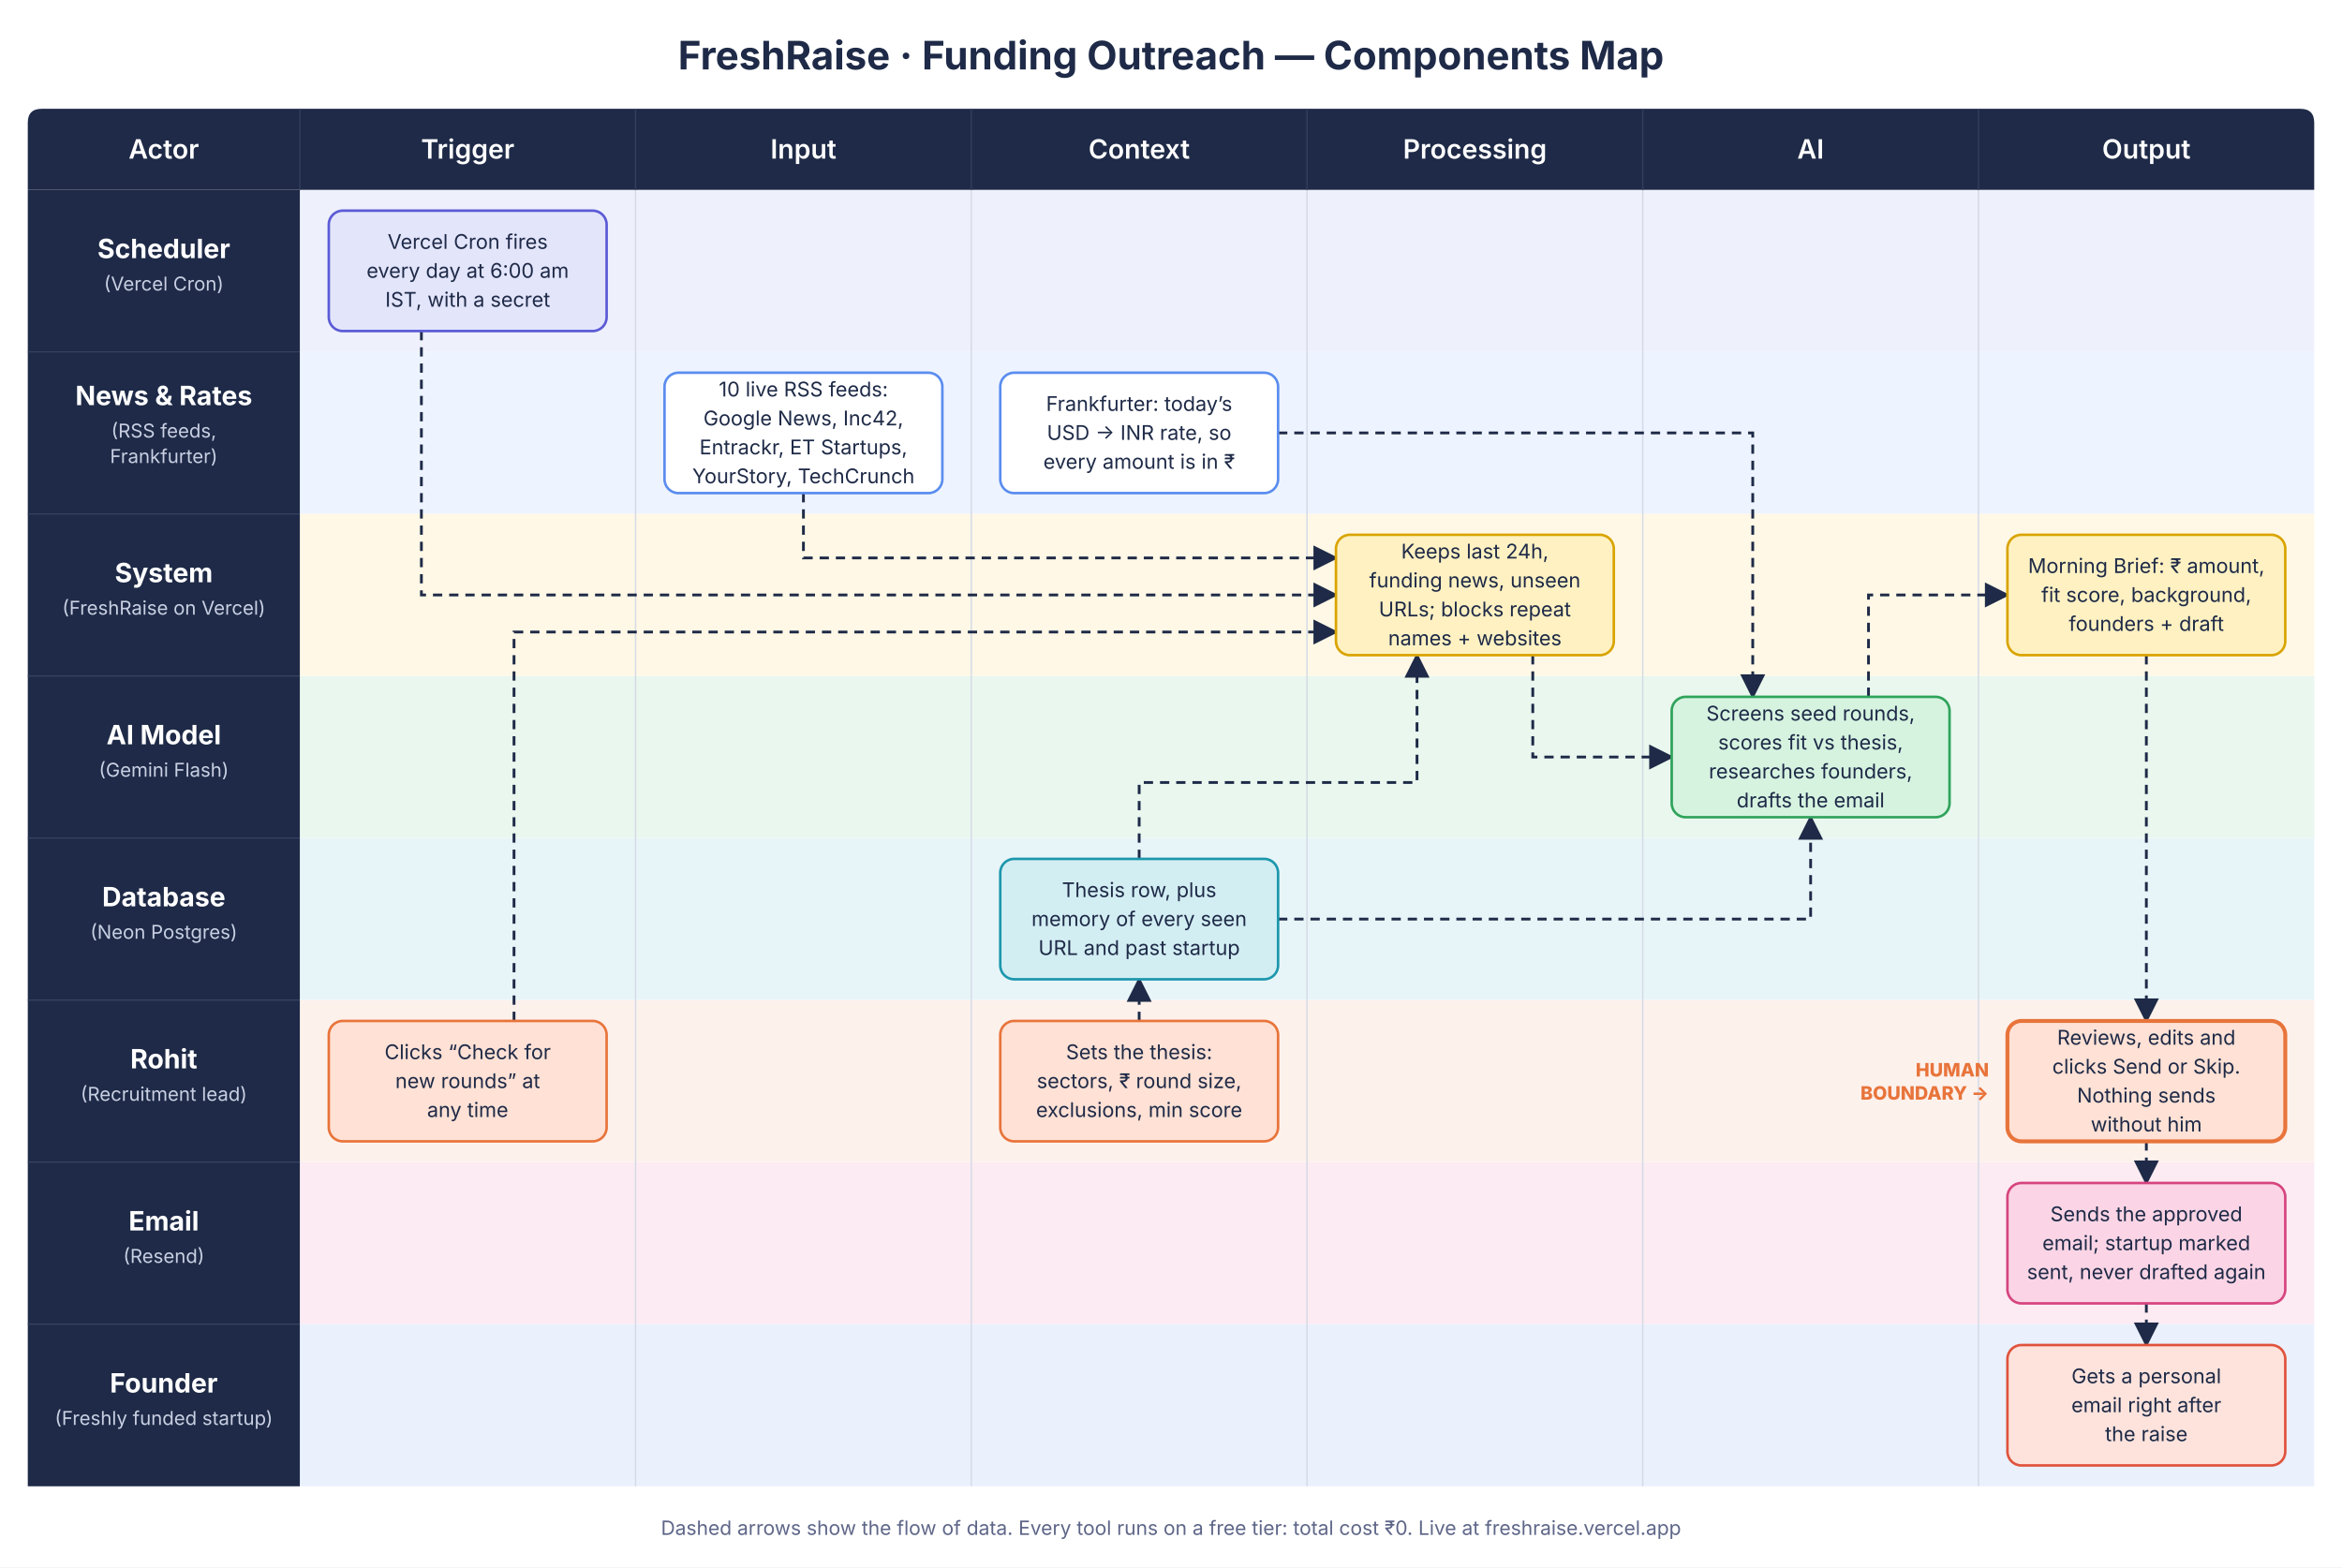
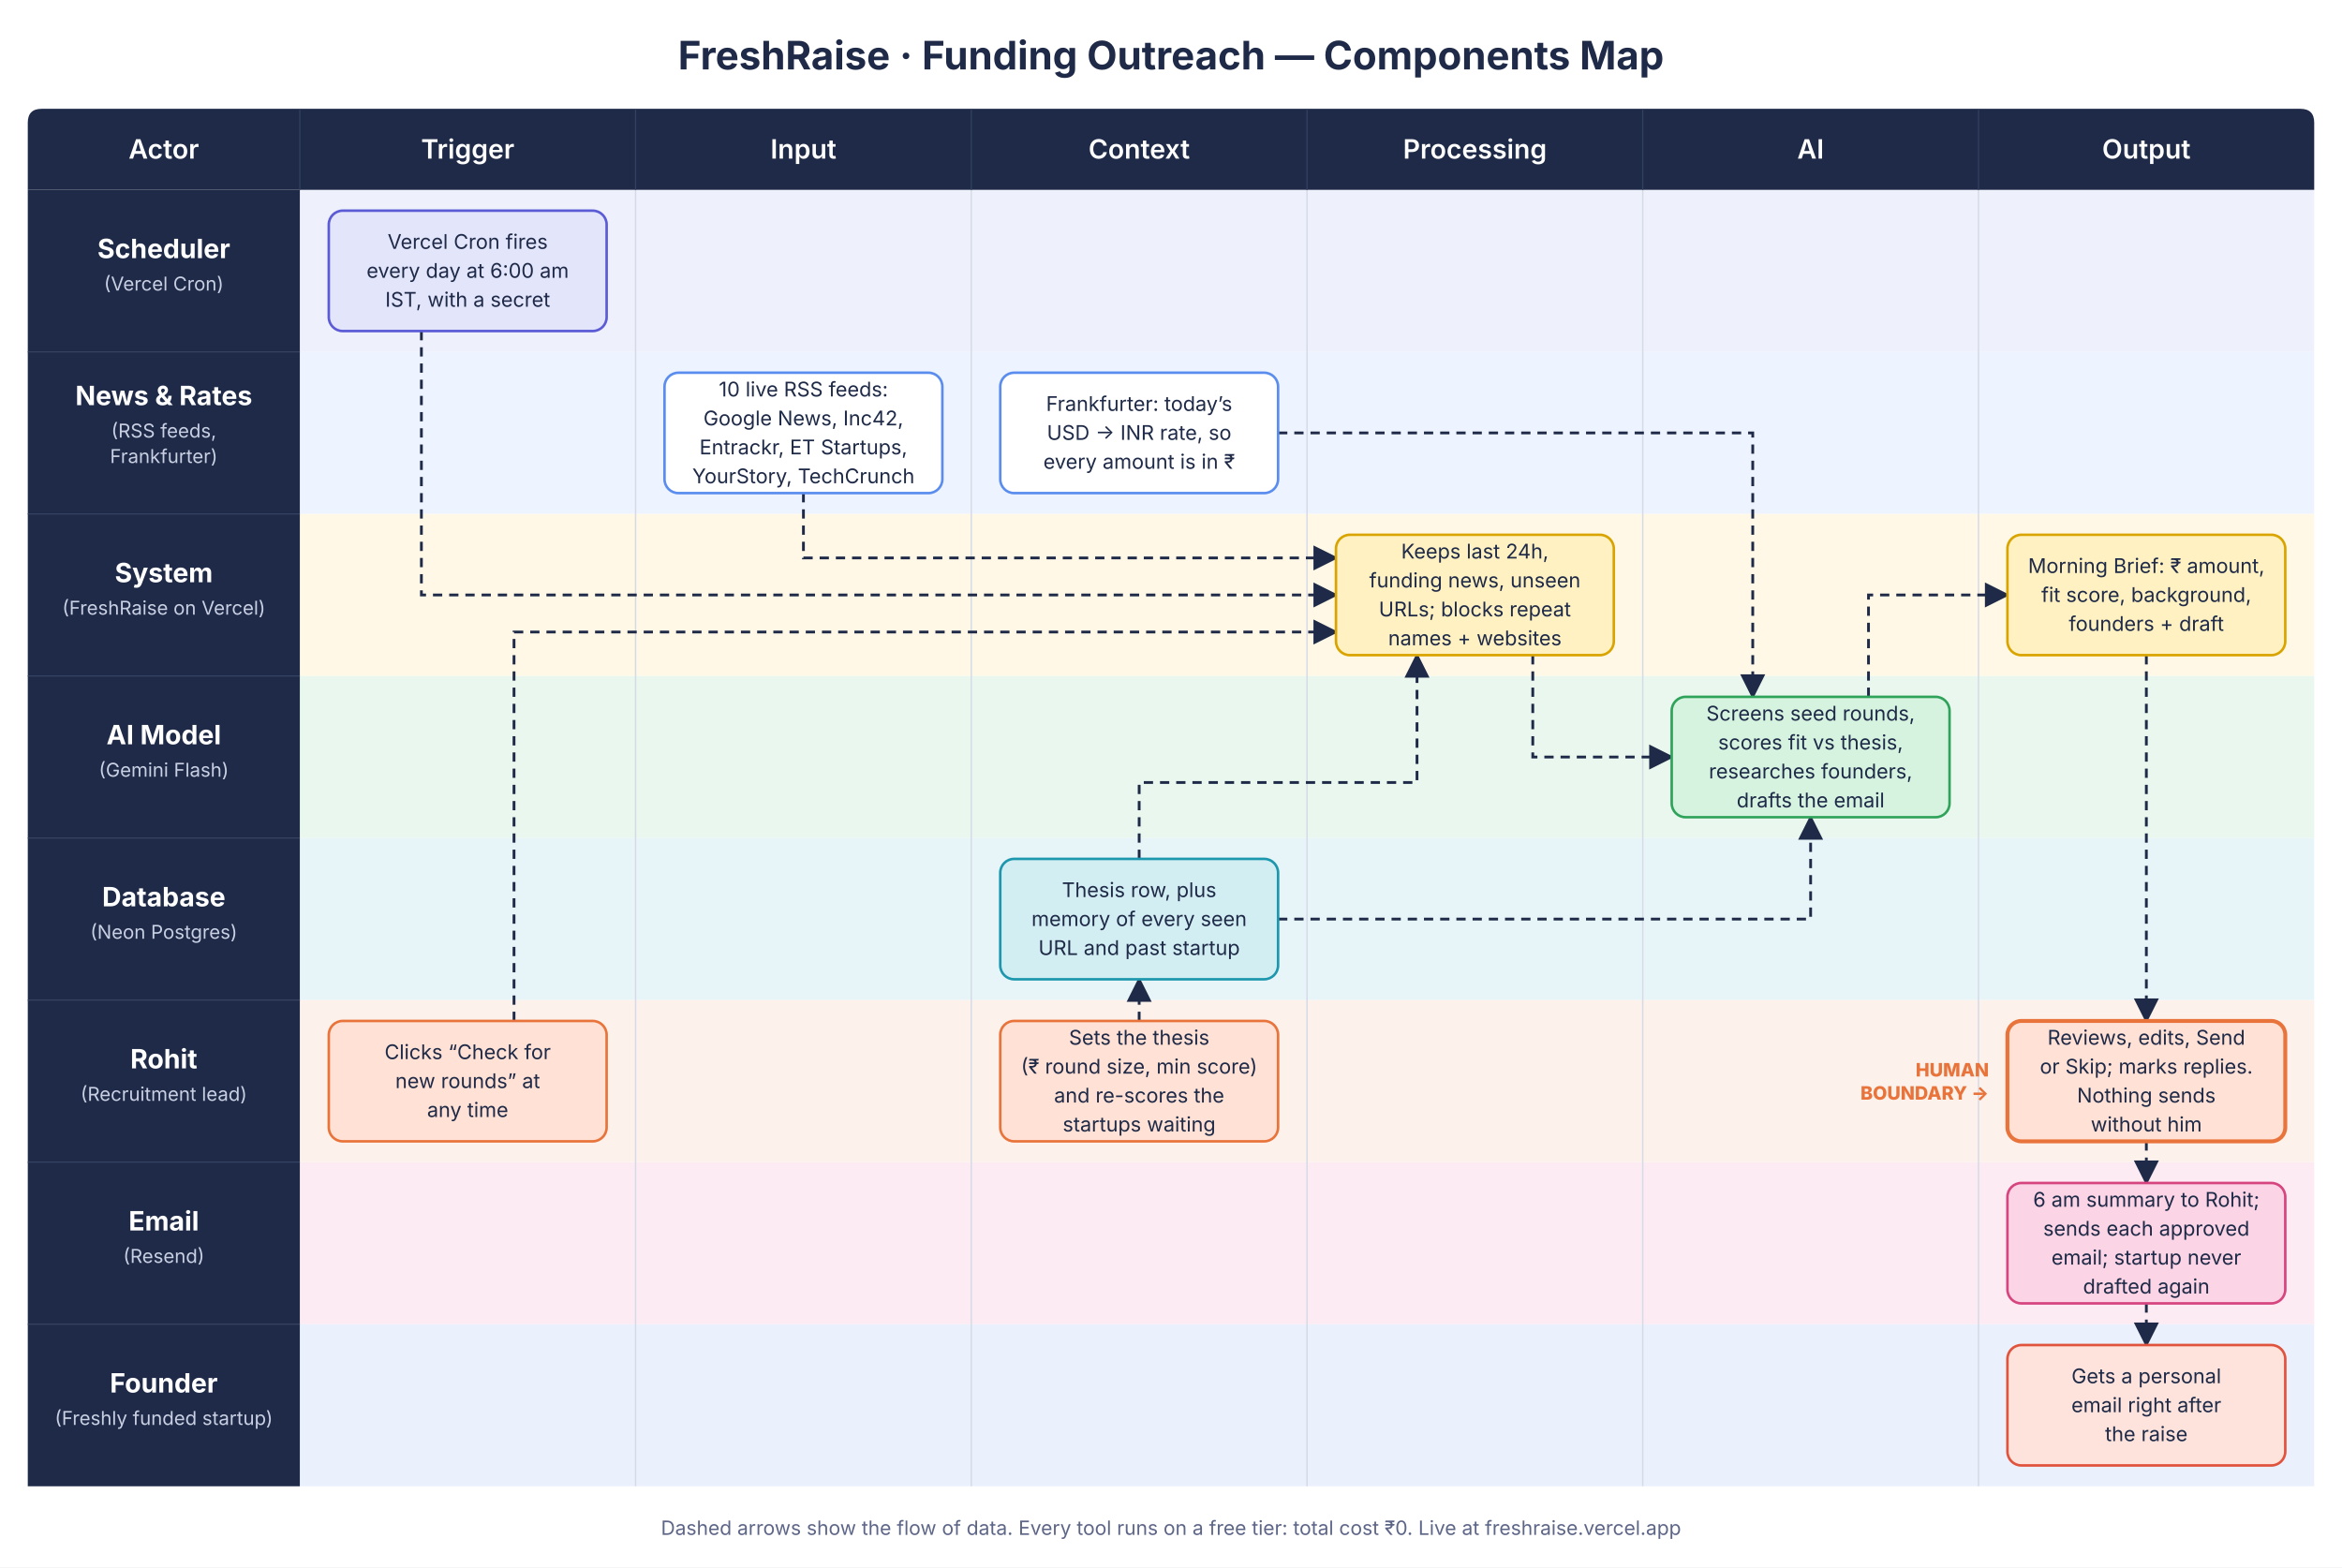
<svg xmlns="http://www.w3.org/2000/svg" viewBox="0 0 2023 1354" width="2023" height="1354" font-family="'Segoe UI', 'Inter', 'Helvetica Neue', Arial, sans-serif">
  <defs>
    <marker id="head" viewBox="0 0 10 10" refX="9" refY="5" markerWidth="9" markerHeight="9" orient="auto-start-reverse">
      <path d="M0 0 L10 5 L0 10Z" fill="#1e2a47" />
    </marker>
  </defs>
  <rect width="2023" height="1354" fill="#ffffff" />
  <text x="1011.5" y="60" text-anchor="middle" font-size="34" font-weight="700" fill="#1e2a47">FreshRaise · Funding Outreach — Components Map</text>
  <rect x="259" y="164" width="1740" height="140" fill="#eef0fb" />
  <rect x="24" y="164" width="235" height="140" fill="#1e2a47" />
  <text x="141.5" y="223" text-anchor="middle" font-size="23" font-weight="700" fill="#ffffff">Scheduler</text>
  <text x="141.5" y="251" text-anchor="middle" font-size="16.5" fill="#c9d0e3">(Vercel Cron)</text>
  <rect x="259" y="304" width="1740" height="140" fill="#eef4ff" />
  <rect x="24" y="304" width="235" height="140" fill="#1e2a47" />
  <line x1="24" y1="304" x2="259" y2="304" stroke="#34405f" stroke-width="1" />
  <text x="141.5" y="350" text-anchor="middle" font-size="23" font-weight="700" fill="#ffffff">News &amp; Rates</text>
  <text x="141.5" y="378" text-anchor="middle" font-size="16.5" fill="#c9d0e3">(RSS feeds,</text>
  <text x="141.5" y="400" text-anchor="middle" font-size="16.5" fill="#c9d0e3">Frankfurter)</text>
  <rect x="259" y="444" width="1740" height="140" fill="#fff8e6" />
  <rect x="24" y="444" width="235" height="140" fill="#1e2a47" />
  <line x1="24" y1="444" x2="259" y2="444" stroke="#34405f" stroke-width="1" />
  <text x="141.5" y="503" text-anchor="middle" font-size="23" font-weight="700" fill="#ffffff">System</text>
  <text x="141.5" y="531" text-anchor="middle" font-size="16.5" fill="#c9d0e3">(FreshRaise on Vercel)</text>
  <rect x="259" y="584" width="1740" height="140" fill="#e9f7ee" />
  <rect x="24" y="584" width="235" height="140" fill="#1e2a47" />
  <line x1="24" y1="584" x2="259" y2="584" stroke="#34405f" stroke-width="1" />
  <text x="141.5" y="643" text-anchor="middle" font-size="23" font-weight="700" fill="#ffffff">AI Model</text>
  <text x="141.5" y="671" text-anchor="middle" font-size="16.5" fill="#c9d0e3">(Gemini Flash)</text>
  <rect x="259" y="724" width="1740" height="140" fill="#e8f5f8" />
  <rect x="24" y="724" width="235" height="140" fill="#1e2a47" />
  <line x1="24" y1="724" x2="259" y2="724" stroke="#34405f" stroke-width="1" />
  <text x="141.5" y="783" text-anchor="middle" font-size="23" font-weight="700" fill="#ffffff">Database</text>
  <text x="141.5" y="811" text-anchor="middle" font-size="16.5" fill="#c9d0e3">(Neon Postgres)</text>
  <rect x="259" y="864" width="1740" height="140" fill="#fdf1ec" />
  <rect x="24" y="864" width="235" height="140" fill="#1e2a47" />
  <line x1="24" y1="864" x2="259" y2="864" stroke="#34405f" stroke-width="1" />
  <text x="141.5" y="923" text-anchor="middle" font-size="23" font-weight="700" fill="#ffffff">Rohit</text>
  <text x="141.5" y="951" text-anchor="middle" font-size="16.5" fill="#c9d0e3">(Recruitment lead)</text>
  <rect x="259" y="1004" width="1740" height="140" fill="#fcebf2" />
  <rect x="24" y="1004" width="235" height="140" fill="#1e2a47" />
  <line x1="24" y1="1004" x2="259" y2="1004" stroke="#34405f" stroke-width="1" />
  <text x="141.5" y="1063" text-anchor="middle" font-size="23" font-weight="700" fill="#ffffff">Email</text>
  <text x="141.5" y="1091" text-anchor="middle" font-size="16.5" fill="#c9d0e3">(Resend)</text>
  <rect x="259" y="1144" width="1740" height="140" fill="#eaf1fd" />
  <rect x="24" y="1144" width="235" height="140" fill="#1e2a47" />
  <line x1="24" y1="1144" x2="259" y2="1144" stroke="#34405f" stroke-width="1" />
  <text x="141.5" y="1203" text-anchor="middle" font-size="23" font-weight="700" fill="#ffffff">Founder</text>
  <text x="141.5" y="1231" text-anchor="middle" font-size="16.5" fill="#c9d0e3">(Freshly funded startup)</text>
  <line x1="549" y1="94" x2="549" y2="1284" stroke="#d5dae6" stroke-width="1.2" />
  <line x1="839" y1="94" x2="839" y2="1284" stroke="#d5dae6" stroke-width="1.2" />
  <line x1="1129" y1="94" x2="1129" y2="1284" stroke="#d5dae6" stroke-width="1.2" />
  <line x1="1419" y1="94" x2="1419" y2="1284" stroke="#d5dae6" stroke-width="1.2" />
  <line x1="1709" y1="94" x2="1709" y2="1284" stroke="#d5dae6" stroke-width="1.2" />
  <path d="M36 94 H1987 Q1999 94 1999 106 V164 H24 V106 Q24 94 36 94Z" fill="#1e2a47" />
  <text x="141.5" y="137" text-anchor="middle" font-size="23" font-weight="600" fill="#ffffff">Actor</text>
  <line x1="259" y1="94" x2="259" y2="164" stroke="#34405f" stroke-width="1" />
  <text x="404" y="137" text-anchor="middle" font-size="23" font-weight="600" fill="#ffffff">Trigger</text>
  <line x1="549" y1="94" x2="549" y2="164" stroke="#34405f" stroke-width="1" />
  <text x="694" y="137" text-anchor="middle" font-size="23" font-weight="600" fill="#ffffff">Input</text>
  <line x1="839" y1="94" x2="839" y2="164" stroke="#34405f" stroke-width="1" />
  <text x="984" y="137" text-anchor="middle" font-size="23" font-weight="600" fill="#ffffff">Context</text>
  <line x1="1129" y1="94" x2="1129" y2="164" stroke="#34405f" stroke-width="1" />
  <text x="1274" y="137" text-anchor="middle" font-size="23" font-weight="600" fill="#ffffff">Processing</text>
  <line x1="1419" y1="94" x2="1419" y2="164" stroke="#34405f" stroke-width="1" />
  <text x="1564" y="137" text-anchor="middle" font-size="23" font-weight="600" fill="#ffffff">AI</text>
  <line x1="1709" y1="94" x2="1709" y2="164" stroke="#34405f" stroke-width="1" />
  <text x="1854" y="137" text-anchor="middle" font-size="23" font-weight="600" fill="#ffffff">Output</text>
  <path d="M364 286 L364 514 L1154 514" fill="none" stroke="#1e2a47" stroke-width="2.4" stroke-dasharray="8 6" marker-end="url(#head)" />
  <path d="M694 426 L694 482 L1154 482" fill="none" stroke="#1e2a47" stroke-width="2.4" stroke-dasharray="8 6" marker-end="url(#head)" />
  <path d="M444 882 L444 546 L1154 546" fill="none" stroke="#1e2a47" stroke-width="2.4" stroke-dasharray="8 6" marker-end="url(#head)" />
  <path d="M1104 374 L1514 374 L1514 602" fill="none" stroke="#1e2a47" stroke-width="2.4" stroke-dasharray="8 6" marker-end="url(#head)" />
  <path d="M1324 566 L1324 654 L1444 654" fill="none" stroke="#1e2a47" stroke-width="2.4" stroke-dasharray="8 6" marker-end="url(#head)" />
  <path d="M984 742 L984 676 L1224 676 L1224 566" fill="none" stroke="#1e2a47" stroke-width="2.4" stroke-dasharray="8 6" marker-end="url(#head)" />
  <path d="M1104 794 L1564 794 L1564 706" fill="none" stroke="#1e2a47" stroke-width="2.4" stroke-dasharray="8 6" marker-end="url(#head)" />
  <path d="M984 882 L984 846" fill="none" stroke="#1e2a47" stroke-width="2.4" stroke-dasharray="8 6" marker-end="url(#head)" />
  <path d="M1614 602 L1614 514 L1734 514" fill="none" stroke="#1e2a47" stroke-width="2.4" stroke-dasharray="8 6" marker-end="url(#head)" />
  <path d="M1854 566 L1854 882" fill="none" stroke="#1e2a47" stroke-width="2.4" stroke-dasharray="8 6" marker-end="url(#head)" />
  <path d="M1854 986 L1854 1022" fill="none" stroke="#1e2a47" stroke-width="2.4" stroke-dasharray="8 6" marker-end="url(#head)" />
  <path d="M1854 1126 L1854 1162" fill="none" stroke="#1e2a47" stroke-width="2.4" stroke-dasharray="8 6" marker-end="url(#head)" />
  <rect x="284" y="182" width="240" height="104" rx="12" fill="#e3e5fb" stroke="#5b5bd6" stroke-width="2.2" />
  <text x="404" y="215" text-anchor="middle" font-size="17.5" fill="#1e2a47">Vercel Cron fires</text>
  <text x="404" y="240" text-anchor="middle" font-size="17.5" fill="#1e2a47">every day at 6:00 am</text>
  <text x="404" y="265" text-anchor="middle" font-size="17.5" fill="#1e2a47">IST, with a secret</text>
  <rect x="284" y="882" width="240" height="104" rx="12" fill="#ffe1d5" stroke="#e8743b" stroke-width="2.2" />
  <text x="404" y="915" text-anchor="middle" font-size="17.5" fill="#1e2a47">Clicks “Check for</text>
  <text x="404" y="940" text-anchor="middle" font-size="17.5" fill="#1e2a47">new rounds” at</text>
  <text x="404" y="965" text-anchor="middle" font-size="17.5" fill="#1e2a47">any time</text>
  <rect x="574" y="322" width="240" height="104" rx="12" fill="#ffffff" stroke="#5b8def" stroke-width="2.2" />
  <text x="694" y="342.5" text-anchor="middle" font-size="17.5" fill="#1e2a47">10 live RSS feeds:</text>
  <text x="694" y="367.5" text-anchor="middle" font-size="17.5" fill="#1e2a47">Google News, Inc42,</text>
  <text x="694" y="392.5" text-anchor="middle" font-size="17.5" fill="#1e2a47">Entrackr, ET Startups,</text>
  <text x="694" y="417.5" text-anchor="middle" font-size="17.5" fill="#1e2a47">YourStory, TechCrunch</text>
  <rect x="864" y="322" width="240" height="104" rx="12" fill="#ffffff" stroke="#5b8def" stroke-width="2.2" />
  <text x="984" y="355" text-anchor="middle" font-size="17.5" fill="#1e2a47">Frankfurter: today’s</text>
  <text x="984" y="380" text-anchor="middle" font-size="17.5" fill="#1e2a47">USD → INR rate, so</text>
  <text x="984" y="405" text-anchor="middle" font-size="17.5" fill="#1e2a47">every amount is in ₹</text>
  <rect x="864" y="742" width="240" height="104" rx="12" fill="#d3eef3" stroke="#1c97ad" stroke-width="2.2" />
  <text x="984" y="775" text-anchor="middle" font-size="17.5" fill="#1e2a47">Thesis row, plus</text>
  <text x="984" y="800" text-anchor="middle" font-size="17.5" fill="#1e2a47">memory of every seen</text>
  <text x="984" y="825" text-anchor="middle" font-size="17.5" fill="#1e2a47">URL and past startup</text>
  <rect x="864" y="882" width="240" height="104" rx="12" fill="#ffe1d5" stroke="#e8743b" stroke-width="2.2" />
-   <text x="984" y="915" text-anchor="middle" font-size="17.5" fill="#1e2a47">Sets the thesis:</text>
-   <text x="984" y="940" text-anchor="middle" font-size="17.5" fill="#1e2a47">sectors, ₹ round size,</text>
-   <text x="984" y="965" text-anchor="middle" font-size="17.5" fill="#1e2a47">exclusions, min score</text>
+   <text x="984" y="902.5" text-anchor="middle" font-size="17.5" fill="#1e2a47">Sets the thesis</text>
+   <text x="984" y="927.5" text-anchor="middle" font-size="17.5" fill="#1e2a47">(₹ round size, min score)</text>
+   <text x="984" y="952.5" text-anchor="middle" font-size="17.5" fill="#1e2a47">and re-scores the</text>
+   <text x="984" y="977.5" text-anchor="middle" font-size="17.5" fill="#1e2a47">startups waiting</text>
  <rect x="1154" y="462" width="240" height="104" rx="12" fill="#fff1c2" stroke="#d9a400" stroke-width="2.2" />
  <text x="1274" y="482.5" text-anchor="middle" font-size="17.5" fill="#1e2a47">Keeps last 24h,</text>
  <text x="1274" y="507.5" text-anchor="middle" font-size="17.5" fill="#1e2a47">funding news, unseen</text>
  <text x="1274" y="532.5" text-anchor="middle" font-size="17.5" fill="#1e2a47">URLs; blocks repeat</text>
  <text x="1274" y="557.5" text-anchor="middle" font-size="17.5" fill="#1e2a47">names + websites</text>
  <rect x="1444" y="602" width="240" height="104" rx="12" fill="#d6f3e0" stroke="#2fa35a" stroke-width="2.2" />
  <text x="1564" y="622.5" text-anchor="middle" font-size="17.5" fill="#1e2a47">Screens seed rounds,</text>
  <text x="1564" y="647.5" text-anchor="middle" font-size="17.5" fill="#1e2a47">scores fit vs thesis,</text>
  <text x="1564" y="672.5" text-anchor="middle" font-size="17.5" fill="#1e2a47">researches founders,</text>
  <text x="1564" y="697.5" text-anchor="middle" font-size="17.5" fill="#1e2a47">drafts the email</text>
  <rect x="1734" y="462" width="240" height="104" rx="12" fill="#fff1c2" stroke="#d9a400" stroke-width="2.2" />
  <text x="1854" y="495" text-anchor="middle" font-size="17.5" fill="#1e2a47">Morning Brief: ₹ amount,</text>
  <text x="1854" y="520" text-anchor="middle" font-size="17.5" fill="#1e2a47">fit score, background,</text>
  <text x="1854" y="545" text-anchor="middle" font-size="17.5" fill="#1e2a47">founders + draft</text>
  <rect x="1734" y="882" width="240" height="104" rx="12" fill="#ffe1d5" stroke="#e8743b" stroke-width="3.4" />
-   <text x="1854" y="902.5" text-anchor="middle" font-size="17.5" fill="#1e2a47">Reviews, edits and</text>
-   <text x="1854" y="927.5" text-anchor="middle" font-size="17.5" fill="#1e2a47">clicks Send or Skip.</text>
+   <text x="1854" y="902.5" text-anchor="middle" font-size="17.5" fill="#1e2a47">Reviews, edits, Send</text>
+   <text x="1854" y="927.5" text-anchor="middle" font-size="17.5" fill="#1e2a47">or Skip; marks replies.</text>
  <text x="1854" y="952.5" text-anchor="middle" font-size="17.5" fill="#1e2a47">Nothing sends</text>
  <text x="1854" y="977.5" text-anchor="middle" font-size="17.5" fill="#1e2a47">without him</text>
  <text x="1718" y="930" text-anchor="end" font-size="16" font-weight="800" fill="#e8743b">HUMAN</text>
  <text x="1718" y="950" text-anchor="end" font-size="16" font-weight="800" fill="#e8743b">BOUNDARY →</text>
  <rect x="1734" y="1022" width="240" height="104" rx="12" fill="#fbd5e5" stroke="#d6457f" stroke-width="2.2" />
-   <text x="1854" y="1055" text-anchor="middle" font-size="17.5" fill="#1e2a47">Sends the approved</text>
-   <text x="1854" y="1080" text-anchor="middle" font-size="17.5" fill="#1e2a47">email; startup marked</text>
-   <text x="1854" y="1105" text-anchor="middle" font-size="17.5" fill="#1e2a47">sent, never drafted again</text>
+   <text x="1854" y="1042.5" text-anchor="middle" font-size="17.5" fill="#1e2a47">6 am summary to Rohit;</text>
+   <text x="1854" y="1067.5" text-anchor="middle" font-size="17.5" fill="#1e2a47">sends each approved</text>
+   <text x="1854" y="1092.5" text-anchor="middle" font-size="17.5" fill="#1e2a47">email; startup never</text>
+   <text x="1854" y="1117.5" text-anchor="middle" font-size="17.5" fill="#1e2a47">drafted again</text>
  <rect x="1734" y="1162" width="240" height="104" rx="12" fill="#fde3dc" stroke="#e0533d" stroke-width="2.2" />
  <text x="1854" y="1195" text-anchor="middle" font-size="17.5" fill="#1e2a47">Gets a personal</text>
  <text x="1854" y="1220" text-anchor="middle" font-size="17.5" fill="#1e2a47">email right after</text>
  <text x="1854" y="1245" text-anchor="middle" font-size="17.5" fill="#1e2a47">the raise</text>
  <text x="1011.5" y="1326" text-anchor="middle" font-size="17" fill="#5e6688">Dashed arrows show the flow of data. Every tool runs on a free tier: total cost ₹0. Live at freshraise.vercel.app</text>
</svg>
